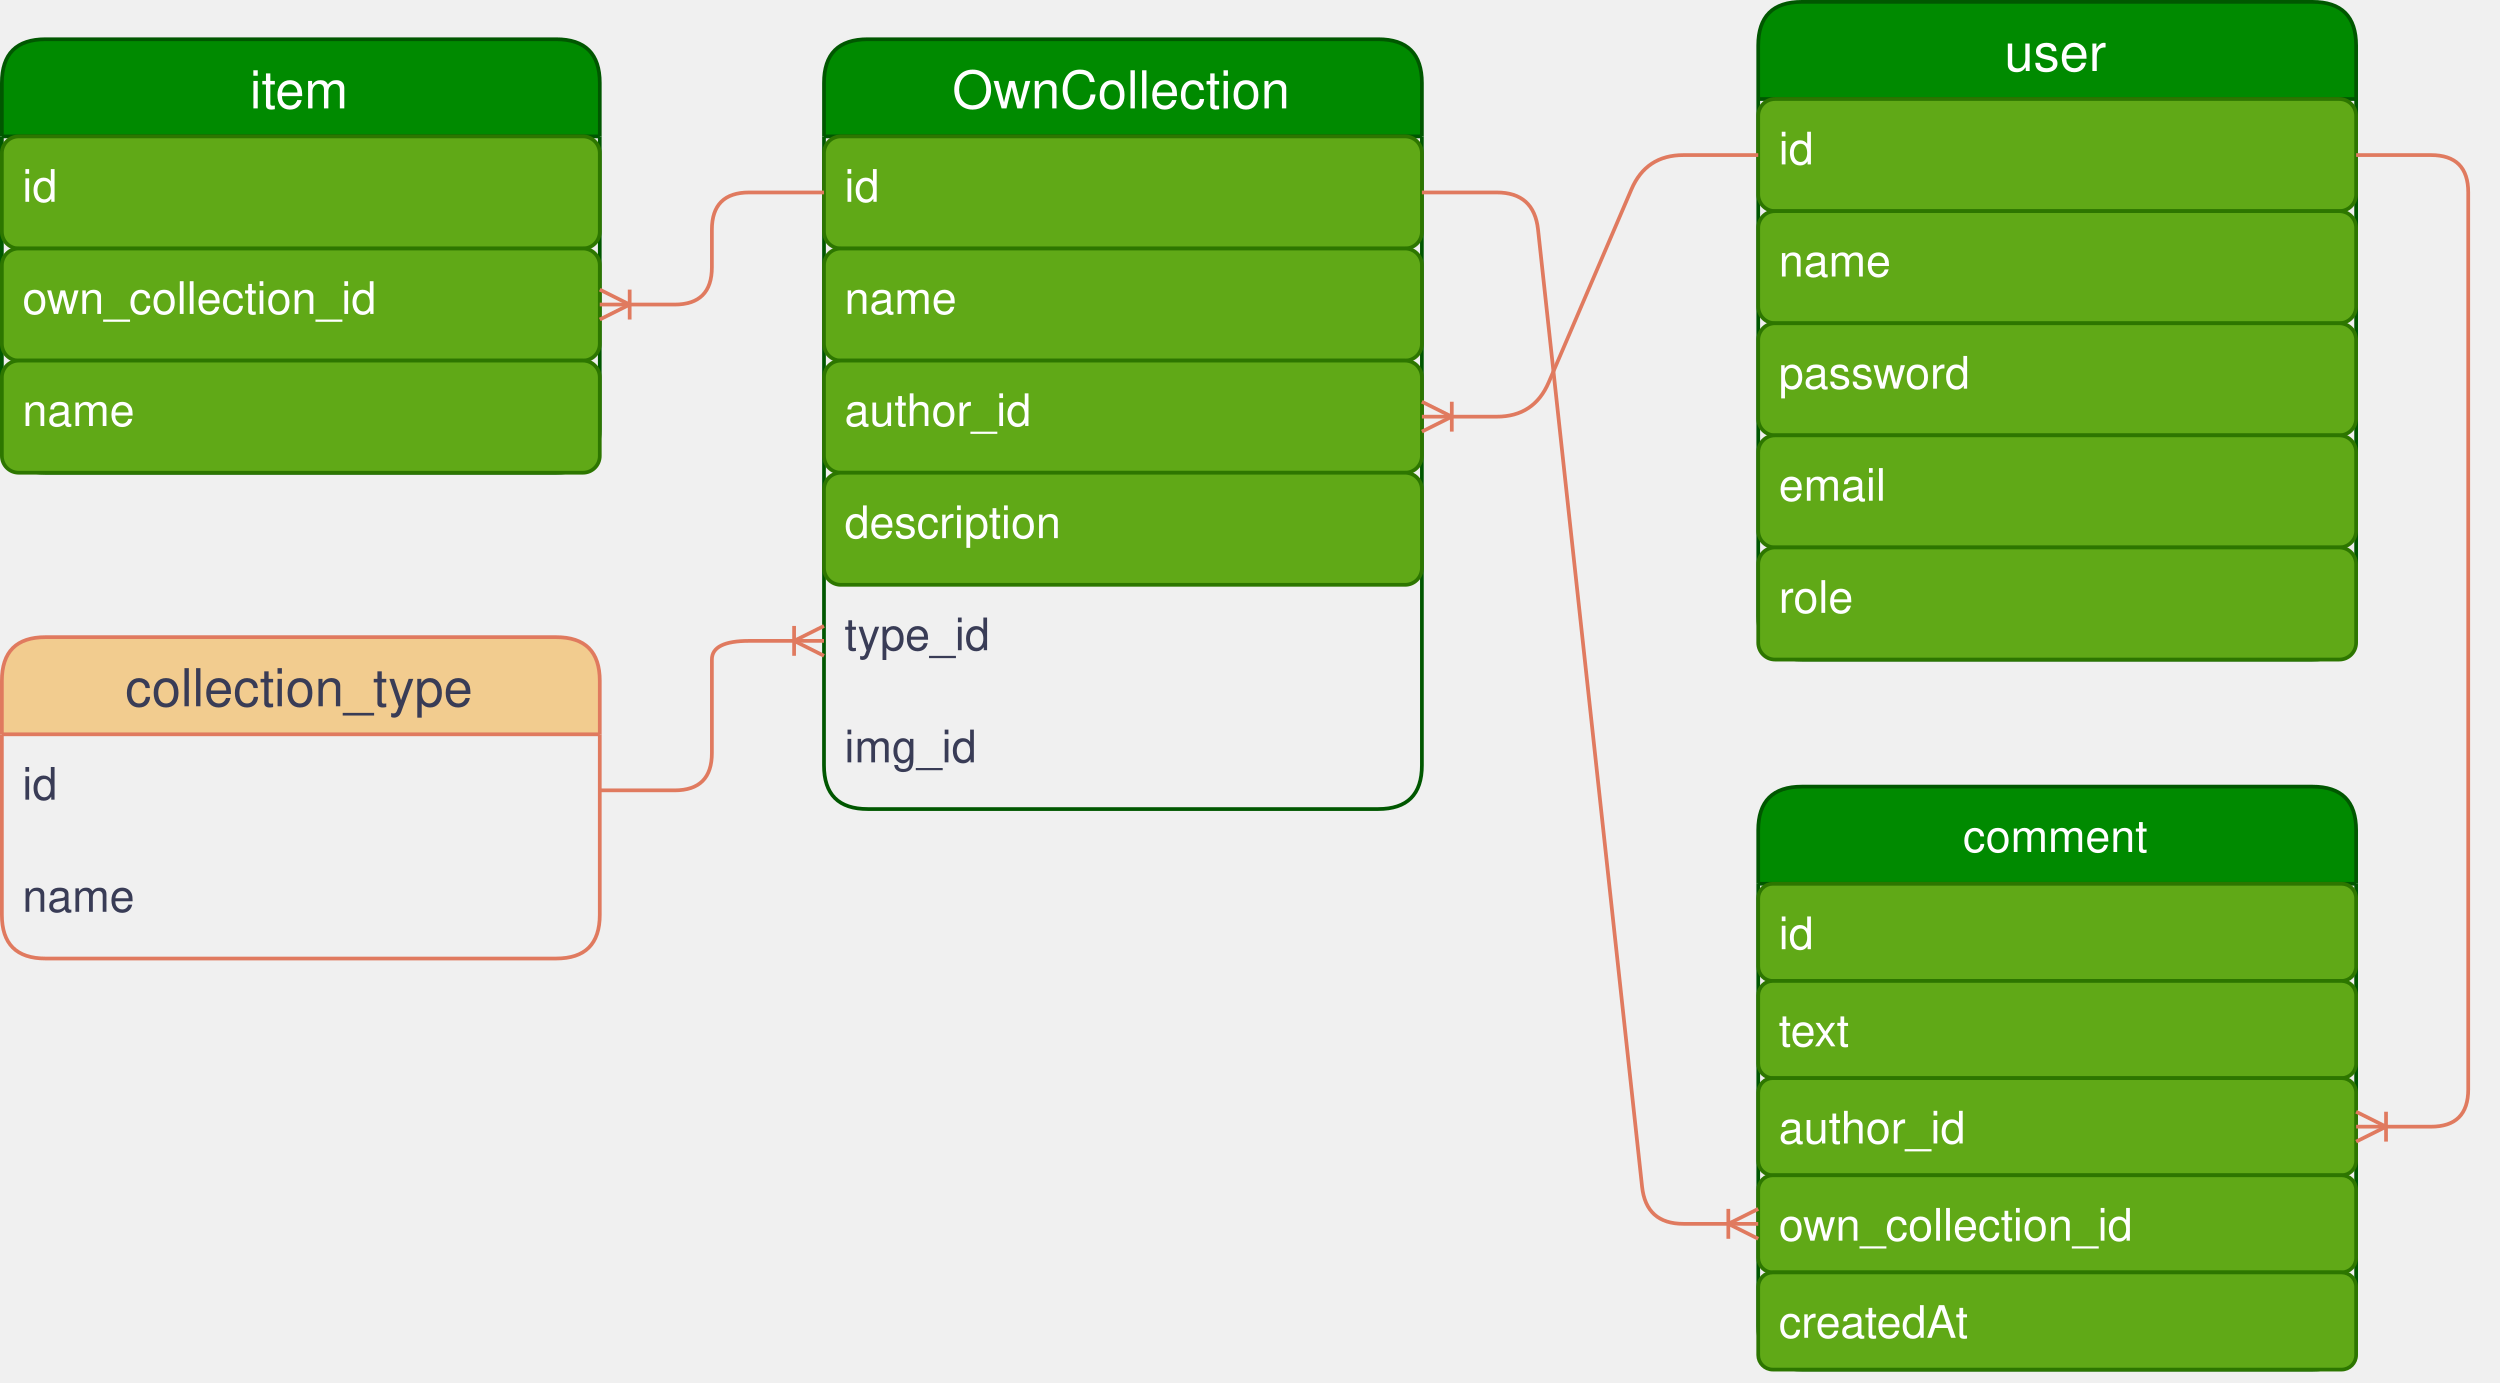
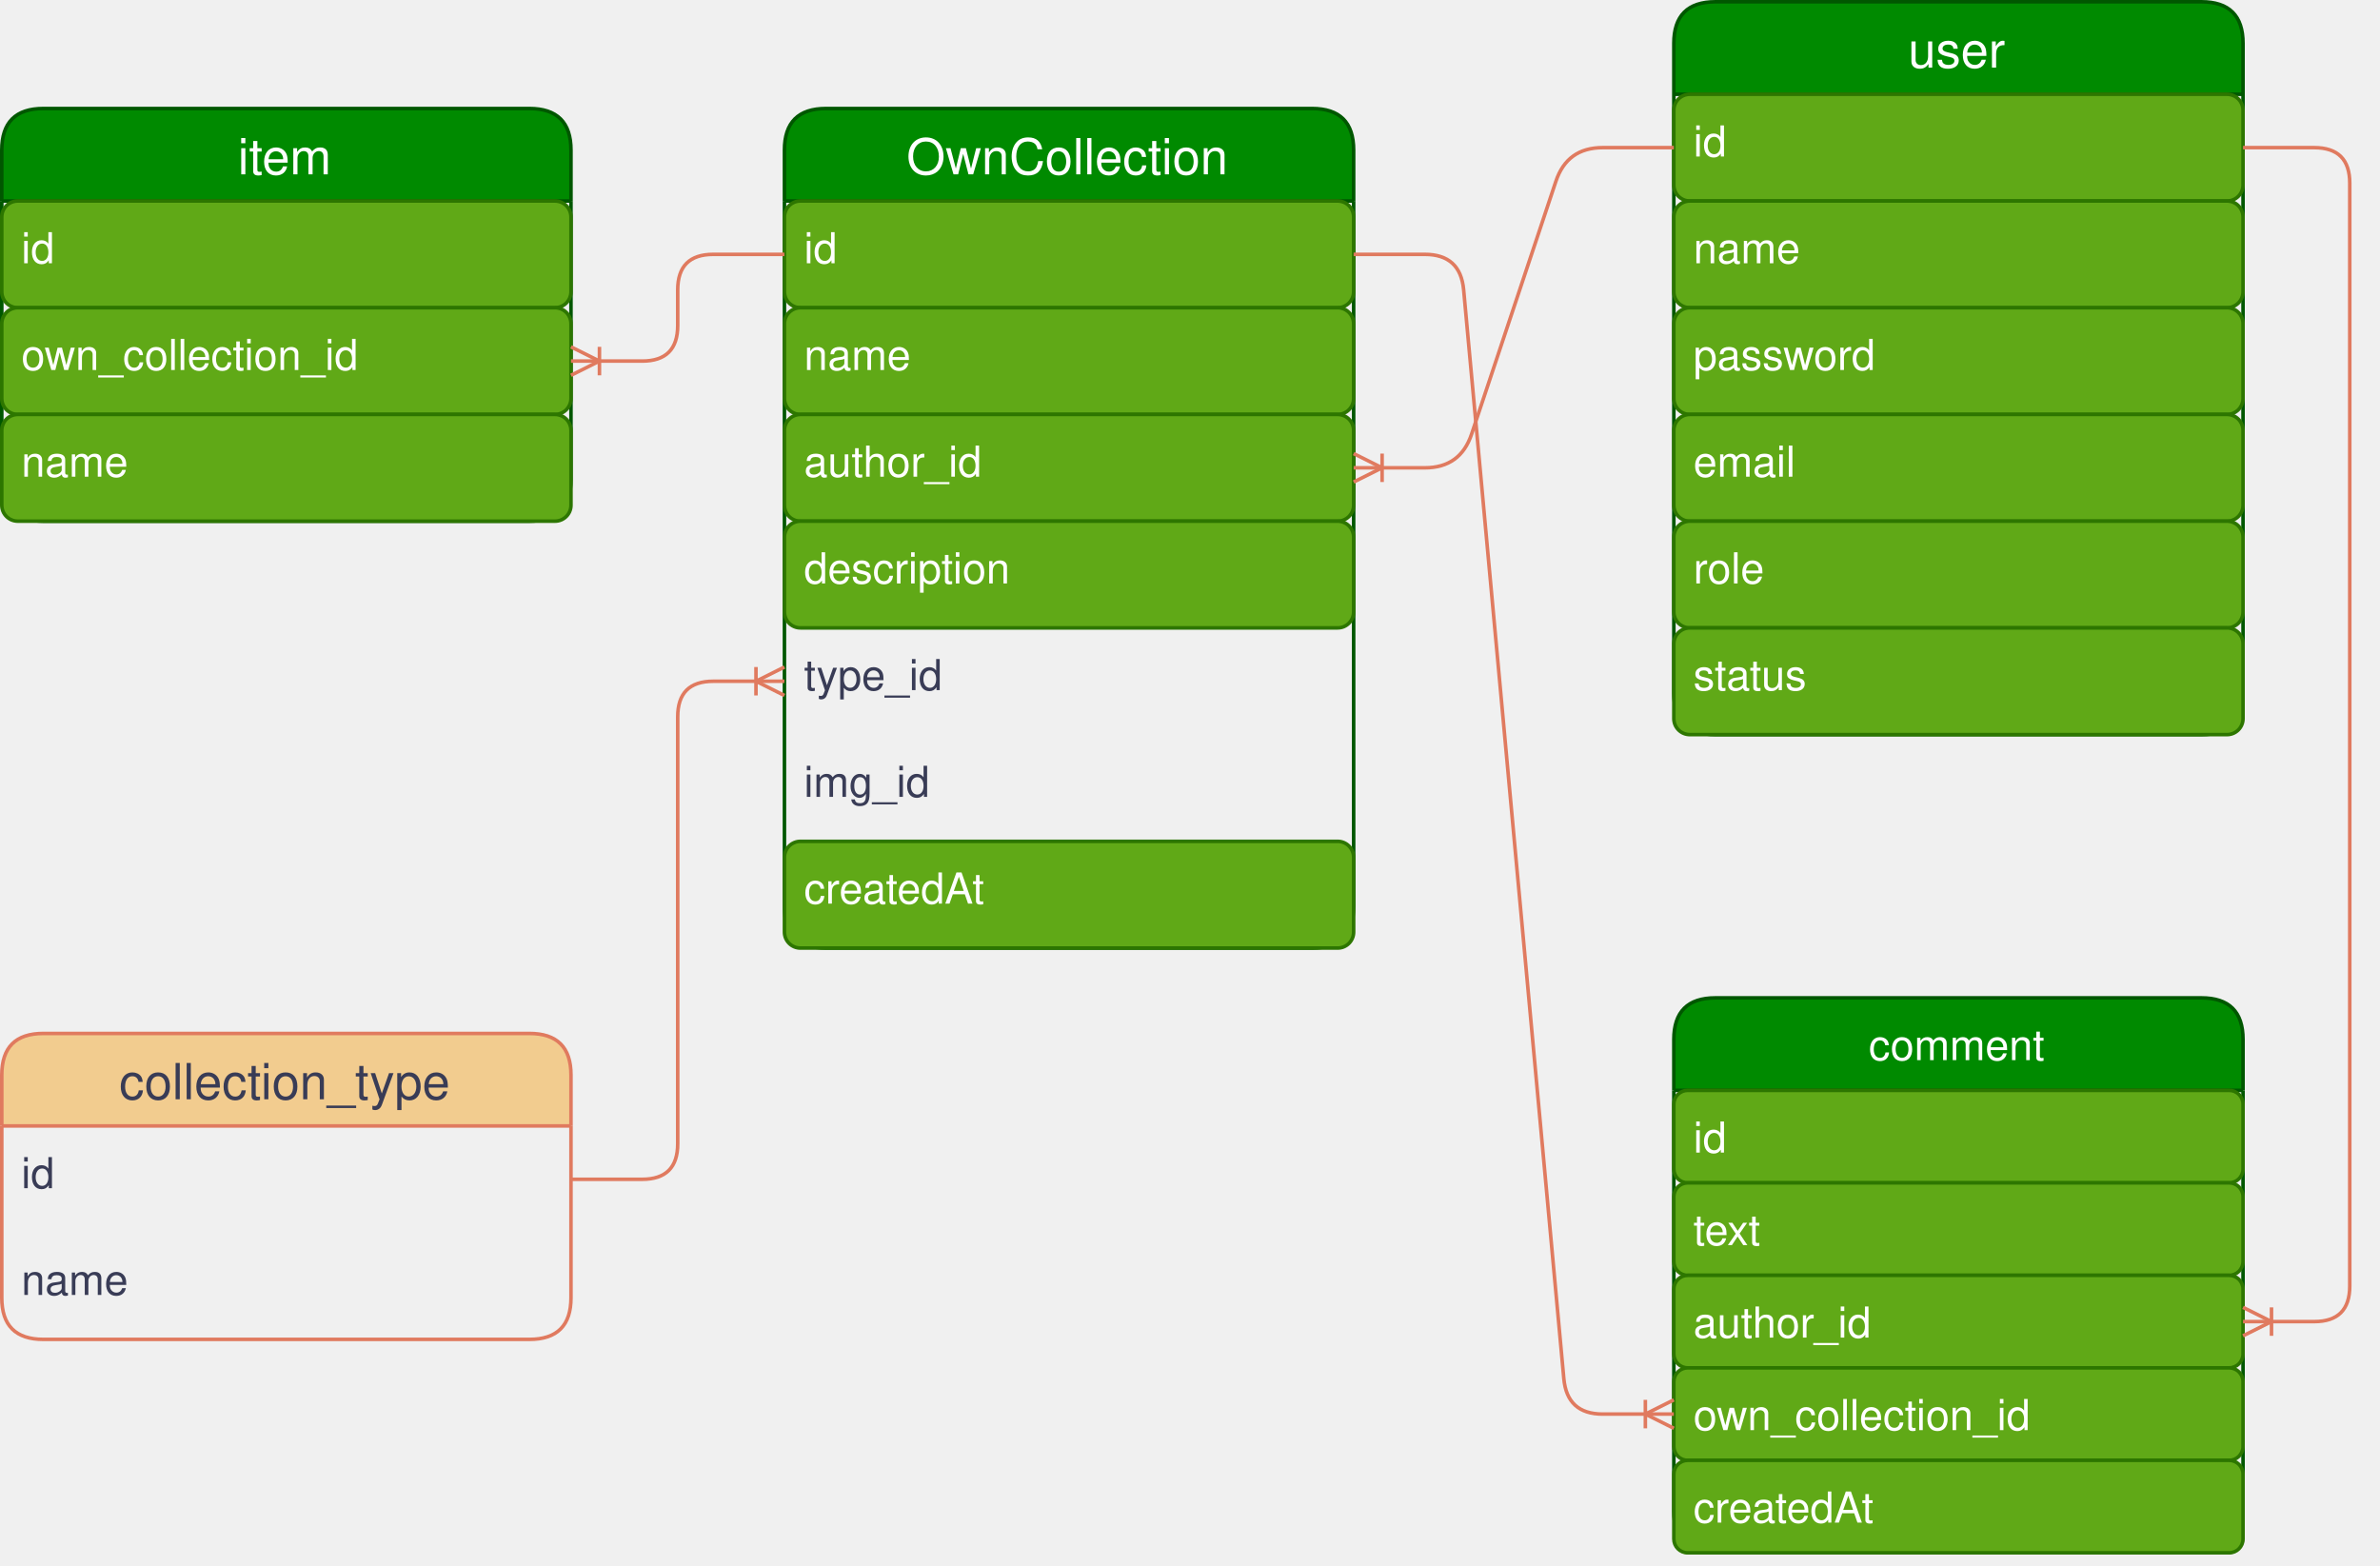
- <svg xmlns="http://www.w3.org/2000/svg" version="1.1" width="669px" height="370px" viewBox="-0.5 -0.5 669 370" content="&lt;mxfile host=&quot;drawio-plugin&quot; modified=&quot;2021-08-23T10:26:30.671Z&quot; agent=&quot;5.0 (X11; Linux x86_64) AppleWebKit/537.36 (KHTML, like Gecko) Chrome/89.0.439.114 Safari/537.36&quot; etag=&quot;Qj1MgMng4mCKrBU5liuO&quot; version=&quot;14.7.4&quot; type=&quot;embed&quot;&gt;&lt;diagram id=&quot;23iRSUPoRavnBvh4doch&quot; name=&quot;Page-1&quot;&gt;7Ztdb9o8FIB/DbdT4nxyWShsF602ta/0Xk5uYoI1J44cU2C/fnbiEIJpyYCkbHNVVfjYcXz8HNvnHNyRM003nxnMl480RmQErHgzcu5HAPi2I/5KwbYSuOG4EiQMx5XIbgTP+CdSQktJVzhGRashp5RwnLeFEc0yFPGWDDJG1+1mC0rab81hgjTBcwSJLv0fx3xZSUMQNPIvCCfL+s22r/R7gdGPhNFVpt43As7cndv3s6o6hXVfStFiCWO63hM5s5EzZZTy6lO6mSIip7aetuq5+Ru1u3EzlPEuD4DqgVdIVkr1VYGYGhvf1vNRrHFKYCZKkwXN+LOqsUQ5WmISP8AtXckXFlxMQF2aLCnDP0V7SESVLQSimnGFG/itFs/ySdUnQ4Vo863Wwj4QPcJNq+EDLHg9GkoIzAv8Uo5PPphCluBsQjmnqWoECU4y8TkSfQlllU7VqGxXljEhU0ooK7V3LCuEllUOn9EfqFXjBWWN7GFPvih/5AClKaBYjUWno4C9IsbRZk+kaH1GNEWcbUWTeml5ynLqlaWK68ZMbV/JlvsmGvhqeailkey6bsxDfFAWctxaHM1aRM2hrQhF+LG5AveBX81Ve3Z9C47tQD6RwwhnyQNayDG7jeRJqSFFVEzVgpRLZonjGGXlJHPI4cvOJHOKM16q6U3Er5iNqfXJG3nibVNRtpuy+JXNmWCXiQFDXHJBwp7WSNpUyzLABZxBZ86KK/C7cXWsy7G6GtYMpsiA7QWsNyBYTwObw6JYU2ZWbT9wwwHh+hpclEJMDNleyAoXbzi0gYaWUWI25J7IugOSDTWyX9eZUJOIKAbTzDjeN+t4u1bb8fY6Ot7AuoLjPTaO95mcw86cP8DxrtMdxvMeguyQnrdta2ThiotN97tZuD3hHdL3tvW8WYyKiOH86CluAF8D8KAuuK3nuvg2R52Xb0Yrp20PrBL9gUydsTP1/F6YDul823qiC6eJQXplpMGQSPUUF+YoNXHUzcZRdnheHLXb/S8yFz1pZvyxjqC9zqQ/IpLSU2Z0nX2PdpkV43f3xnnQuEpPoJmIuT+0g8ZUepJrb/lK59uc6i2bnYPpNJwfs/KZFdx58wucvotP9V1q65TlhFc41YGeRjM+/bt4x535fsBZDvTcWfc93gC9vUP7yL0hDSaKE1Tv30ItzLdPiEC59c+aGm2+ljyt93CUxXfy5p8ozp4E8f/oI8y2Z+2OBL4gMtnd5Nvfcqu7fO9smQVdsUjppNQWh0uCdlFMJZPqvotpn4t1LByqhaycplfUGsUxWuod36T1Nhu3a7c3bic4AF4ppJ5qmGsdeQcdgcOOqmnQOiqNZ6d4N3vS8zj/hD3V51zLoBxjUJcblJ5F+icManzEngJjT5fbk55mimiaItXx3xvC3HDe8fDidPfEo3eNm9PnhyhdshZ16EhK53YiZwVHkNwpMaf5DTvAZ93y8jvz/80IBlyDth7BlGgN7+F4e2BA3kDj3cNtDwP9JPQgHBC6HtX2+JWDgX8Svm25A9LXY9CIIchRfGf2+UGpOx39uKtQ/9BA8a1w8J0A8o1vDN70p0+kr+qD7naiwwOv3gHnRoeH4cFhR9eLDh09Ovx7jehIisG5tZSV457IDJybYrCvlmIQxeafwqvmzT/eO7Nf&lt;/diagram&gt;&lt;/mxfile&gt;" style="background-color: rgb(244, 241, 222);">
+ <svg xmlns="http://www.w3.org/2000/svg" version="1.1" width="669px" height="440px" viewBox="-0.5 -0.5 669 440" content="&lt;mxfile host=&quot;drawio-plugin&quot; modified=&quot;2021-08-26T10:12:43.938Z&quot; agent=&quot;5.0 (X11; Linux x86_64) AppleWebKit/537.36 (KHTML, like Gecko) Chrome/89.0.439.114 Safari/537.36&quot; etag=&quot;9OZeUvCS_pHBGeTTd2EE&quot; version=&quot;14.7.4&quot; type=&quot;embed&quot;&gt;&lt;diagram id=&quot;23iRSUPoRavnBvh4doch&quot; name=&quot;Page-1&quot;&gt;7Zxtb5s6FMc/Td5OPENeNmmy+6LVndor3ZeTCw6xZjAyTtPs088GEwImDUsCzVZP1RSOjfHx7/jhf0o6sefJ21cKsvUjiSCeWEb0NrHvJ5blGT7/Xxh2pcEJpqUhpigqTWZteEY/oTQa0rpBEcwbFRkhmKGsaQxJmsKQNWyAUrJtVlsR3HxqBmKoGJ5DgFXr/yhi69IaWH5t/weieF092fSkfy8g/BFTsknl8yaWvXSW5v2iLE5A1ZZ0NF+DiGwPTPZiYs8pIaz8lLzNIRZDWw1bed/ySOm+3xSmrM8NVnnDK8Ab6fomh1T2je2q8ci3KMEg5VezFUnZsywx+HW4Rjh6ADuyEQ/MGR+A6mq2JhT95PUB5kUmN/BiyiRuy2vUeBZ3yjYpzHmdb5UXZsv0CN4aFR9AzqreEIxBlqOXon/ixgTQGKUzwhhJZCWAUZzyzyFvizsrfSp7ZTriGmE8J5jQwnvbMAJgGEX3KfkBGyWuX5SIFg7sq+Kf6KAIBRjJvqh0JLBXSBl8OzBJWl8hSSCjO16lmlqujBw5s6pA2tZhanrStj4IUcvw5PSQUyPeN12HB/8gI6Q7WmwlWnhJO1a4I6xrrKx73yvHqjm6ngGmpi/uyECI0vgBrkSfndryJN0QJsKHaoWLKbNGUQTTYpAZYOBlH5IZQSkr3HRn/IePxtz44k5c/rQ5vzbra/4jqlPOLuUdBqjgAnk8baGIqUZkWBdwtnpzrrh6/bjaxuVYHQVrChKowQ4C1h0RrKuAzUCebwnVs3YYuMGIcD0FLkwAwprsIGT5EW88tL6ClhKsF+SByDojkrVVtPxMzDa5hnsMrkKyg/dxuP6IcAOF7b/blLuJuURFJNWq6mZVlWM0VZXbV1XZV1BVU62qzuQc9Ob8AaqqymVpWTUG2TFllWkqZMGG8UX3u564A+EdU1iZalI0gnlIUda5i2vA1wA8qr4y1UQm22Ww9/RNSXloOwArTX8gU3tqz11vEKajKiv19I2SWCP9XT0V3I6eMtXEdEghYDC6Y3oZHuaAbIzJV81PIwYTBa3Wybeik83gPJ28390vChc1463P2z1Bu71Jf4RSVpOiZJt+D/eZM62rBuM8qm5Wj2g6IzIc2lE1s5rEPJi+QlzpXb0Rs0trPg+WXVG+MPw7d3mBTrt4V7fNntt6cIVdvXqB6Yxd/fNotgbeaW++H7CXW2putP8ar4He3qbd8dKfAhNGMazWb+4WYrsniIFY+hd1iTJea5ZUazhMozvx2i6/XDxx4v+RR5DuzlodMXiBeLZ/DfdwyS1fxH1nyczJhobSJ+k231xiuFcxpU24+y6mQy5GlxyqjLQYplfY6EUXLfmMbyJ664XbMVsLt98CXjok76qZKw25rYasdkPlMCgNFcGzd7xfPKlJnU8RT9U+1wgoWwfU5QGlZpE+RUBNO+LJ1/F0eTypaaaQJAlM1Zzz3yVhbjjv2P7Wg230VCime42vPZwvUfpkLSrpiIvD7UyMCgoBvpNmRrIbPgCf9Yqm15v/byoY6xq0VQVToNW8x+PtWiPythTeA7zNo6GfhO4HI0JXVe2Av3LQ8E/CNw1nRPqjvFigqZ+mbvc8x12F+ocKxWNy8B0BeeQ3BkfP0yfSV9VGdzvqsH2qt85Vh+0vRbcbup46tFV1+PcGUUeKwb61lJXtnMgMnJtiMK+WYuCX9V90KKvXfzXDXvwC&lt;/diagram&gt;&lt;/mxfile&gt;" style="background-color: rgb(244, 241, 222);">
  <defs>
    <clipPath id="mx-clip-474-31-152-30-0">
      <rect x="474" y="31" width="152" height="30" />
    </clipPath>
    <clipPath id="mx-clip-474-61-152-30-0">
      <rect x="474" y="61" width="152" height="30" />
    </clipPath>
    <clipPath id="mx-clip-474-91-152-30-0">
      <rect x="474" y="91" width="152" height="30" />
    </clipPath>
    <clipPath id="mx-clip-474-121-152-30-0">
      <rect x="474" y="121" width="152" height="30" />
    </clipPath>
    <clipPath id="mx-clip-474-151-152-30-0">
      <rect x="474" y="151" width="152" height="30" />
    </clipPath>
-     <clipPath id="mx-clip-224-41-152-30-0">
-       <rect x="224" y="41" width="152" height="30" />
-     </clipPath>
-     <clipPath id="mx-clip-224-71-152-30-0">
-       <rect x="224" y="71" width="152" height="30" />
-     </clipPath>
-     <clipPath id="mx-clip-224-101-152-30-0">
-       <rect x="224" y="101" width="152" height="30" />
-     </clipPath>
-     <clipPath id="mx-clip-224-131-152-30-0">
-       <rect x="224" y="131" width="152" height="30" />
-     </clipPath>
-     <clipPath id="mx-clip-224-161-152-30-0">
-       <rect x="224" y="161" width="152" height="30" />
-     </clipPath>
-     <clipPath id="mx-clip-224-191-152-30-0">
-       <rect x="224" y="191" width="152" height="30" />
-     </clipPath>
-     <clipPath id="mx-clip-4-41-152-30-0">
-       <rect x="4" y="41" width="152" height="30" />
-     </clipPath>
-     <clipPath id="mx-clip-4-71-152-30-0">
-       <rect x="4" y="71" width="152" height="30" />
-     </clipPath>
-     <clipPath id="mx-clip-4-101-152-30-0">
-       <rect x="4" y="101" width="152" height="30" />
-     </clipPath>
-     <clipPath id="mx-clip-4-201-152-30-0">
-       <rect x="4" y="201" width="152" height="30" />
-     </clipPath>
-     <clipPath id="mx-clip-4-231-152-30-0">
-       <rect x="4" y="231" width="152" height="30" />
-     </clipPath>
-     <clipPath id="mx-clip-474-241-152-26-0">
-       <rect x="474" y="241" width="152" height="26" />
-     </clipPath>
-     <clipPath id="mx-clip-474-267-152-26-0">
-       <rect x="474" y="267" width="152" height="26" />
-     </clipPath>
-     <clipPath id="mx-clip-474-293-152-26-0">
-       <rect x="474" y="293" width="152" height="26" />
-     </clipPath>
-     <clipPath id="mx-clip-474-319-152-26-0">
-       <rect x="474" y="319" width="152" height="26" />
-     </clipPath>
-     <clipPath id="mx-clip-474-345-152-26-0">
-       <rect x="474" y="345" width="152" height="26" />
+     <clipPath id="mx-clip-474-181-152-30-0">
+       <rect x="474" y="181" width="152" height="30" />
+     </clipPath>
+     <clipPath id="mx-clip-224-61-152-30-0">
+       <rect x="224" y="61" width="152" height="30" />
+     </clipPath>
+     <clipPath id="mx-clip-224-91-152-30-0">
+       <rect x="224" y="91" width="152" height="30" />
+     </clipPath>
+     <clipPath id="mx-clip-224-121-152-30-0">
+       <rect x="224" y="121" width="152" height="30" />
+     </clipPath>
+     <clipPath id="mx-clip-224-151-152-30-0">
+       <rect x="224" y="151" width="152" height="30" />
+     </clipPath>
+     <clipPath id="mx-clip-224-181-152-30-0">
+       <rect x="224" y="181" width="152" height="30" />
+     </clipPath>
+     <clipPath id="mx-clip-224-211-152-30-0">
+       <rect x="224" y="211" width="152" height="30" />
+     </clipPath>
+     <clipPath id="mx-clip-224-241-152-30-0">
+       <rect x="224" y="241" width="152" height="30" />
+     </clipPath>
+     <clipPath id="mx-clip-4-61-152-30-0">
+       <rect x="4" y="61" width="152" height="30" />
+     </clipPath>
+     <clipPath id="mx-clip-4-91-152-30-0">
+       <rect x="4" y="91" width="152" height="30" />
+     </clipPath>
+     <clipPath id="mx-clip-4-121-152-30-0">
+       <rect x="4" y="121" width="152" height="30" />
+     </clipPath>
+     <clipPath id="mx-clip-4-321-152-30-0">
+       <rect x="4" y="321" width="152" height="30" />
+     </clipPath>
+     <clipPath id="mx-clip-4-351-152-30-0">
+       <rect x="4" y="351" width="152" height="30" />
+     </clipPath>
+     <clipPath id="mx-clip-474-311-152-26-0">
+       <rect x="474" y="311" width="152" height="26" />
+     </clipPath>
+     <clipPath id="mx-clip-474-337-152-26-0">
+       <rect x="474" y="337" width="152" height="26" />
+     </clipPath>
+     <clipPath id="mx-clip-474-363-152-26-0">
+       <rect x="474" y="363" width="152" height="26" />
+     </clipPath>
+     <clipPath id="mx-clip-474-389-152-26-0">
+       <rect x="474" y="389" width="152" height="26" />
+     </clipPath>
+     <clipPath id="mx-clip-474-415-152-26-0">
+       <rect x="474" y="415" width="152" height="26" />
    </clipPath>
  </defs>
  <g>
    <path d="M 630 26 L 630 11.7 Q 630 0 618.3 0 L 481.7 0 Q 470 0 470 11.7 L 470 26" fill="#008a00" stroke="#005700" stroke-miterlimit="10" pointer-events="all" />
-     <path d="M 470 26 L 470 164.3 Q 470 176 481.7 176 L 618.3 176 Q 630 176 630 164.3 L 630 26" fill="none" stroke="#005700" stroke-miterlimit="10" pointer-events="none" />
+     <path d="M 470 26 L 470 194.3 Q 470 206 481.7 206 L 618.3 206 Q 630 206 630 194.3 L 630 26" fill="none" stroke="#005700" stroke-miterlimit="10" pointer-events="none" />
    <path d="M 470 26 L 630 26" fill="none" stroke="#005700" stroke-miterlimit="10" pointer-events="none" />
    <g fill="#ffffff" font-family="Helvetica" pointer-events="none" text-anchor="middle" font-size="14px">
      <text x="549.5" y="18.5">user</text>
    </g>
    <rect x="470" y="26" width="160" height="30" rx="4.5" ry="4.5" fill="#60a917" stroke="#2d7600" pointer-events="none" />
    <g fill="#ffffff" font-family="Helvetica" pointer-events="none" clip-path="url(#mx-clip-474-31-152-30-0)" font-size="12px">
      <text x="475.5" y="43.5">id</text>
    </g>
    <rect x="470" y="56" width="160" height="30" rx="4.5" ry="4.5" fill="#60a917" stroke="#2d7600" pointer-events="none" />
    <g fill="#ffffff" font-family="Helvetica" pointer-events="none" clip-path="url(#mx-clip-474-61-152-30-0)" font-size="12px">
      <text x="475.5" y="73.5">name</text>
    </g>
    <rect x="470" y="86" width="160" height="30" rx="4.5" ry="4.5" fill="#60a917" stroke="#2d7600" pointer-events="none" />
    <g fill="#ffffff" font-family="Helvetica" pointer-events="none" clip-path="url(#mx-clip-474-91-152-30-0)" font-size="12px">
      <text x="475.5" y="103.5">password</text>
    </g>
    <rect x="470" y="116" width="160" height="30" rx="4.5" ry="4.5" fill="#60a917" stroke="#2d7600" pointer-events="none" />
    <g fill="#ffffff" font-family="Helvetica" pointer-events="none" clip-path="url(#mx-clip-474-121-152-30-0)" font-size="12px">
      <text x="475.5" y="133.5">email</text>
    </g>
    <rect x="470" y="146" width="160" height="30" rx="4.5" ry="4.5" fill="#60a917" stroke="#2d7600" pointer-events="none" />
    <g fill="#ffffff" font-family="Helvetica" pointer-events="none" clip-path="url(#mx-clip-474-151-152-30-0)" font-size="12px">
      <text x="475.5" y="163.5">role</text>
    </g>
-     <path d="M 380 36 L 380 21.7 Q 380 10 368.3 10 L 231.7 10 Q 220 10 220 21.7 L 220 36" fill="#008a00" stroke="#005700" stroke-miterlimit="10" pointer-events="none" />
-     <path d="M 220 36 L 220 204.3 Q 220 216 231.7 216 L 368.3 216 Q 380 216 380 204.3 L 380 36" fill="none" stroke="#005700" stroke-miterlimit="10" pointer-events="none" />
-     <path d="M 220 36 L 380 36" fill="none" stroke="#005700" stroke-miterlimit="10" pointer-events="none" />
+     <rect x="470" y="176" width="160" height="30" rx="4.5" ry="4.5" fill="#60a917" stroke="#2d7600" pointer-events="none" />
+     <g fill="#ffffff" font-family="Helvetica" pointer-events="none" clip-path="url(#mx-clip-474-181-152-30-0)" font-size="12px">
+       <text x="475.5" y="193.5">status</text>
+     </g>
+     <path d="M 380 56 L 380 41.7 Q 380 30 368.3 30 L 231.7 30 Q 220 30 220 41.7 L 220 56" fill="#008a00" stroke="#005700" stroke-miterlimit="10" pointer-events="none" />
+     <path d="M 220 56 L 220 254.3 Q 220 266 231.7 266 L 368.3 266 Q 380 266 380 254.3 L 380 56" fill="none" stroke="#005700" stroke-miterlimit="10" pointer-events="none" />
+     <path d="M 220 56 L 380 56" fill="none" stroke="#005700" stroke-miterlimit="10" pointer-events="none" />
    <g fill="#ffffff" font-family="Helvetica" pointer-events="none" text-anchor="middle" font-size="14px">
-       <text x="299.5" y="28.5">OwnCollection</text>
-     </g>
-     <rect x="220" y="36" width="160" height="30" rx="4.5" ry="4.5" fill="#60a917" stroke="#2d7600" pointer-events="none" />
-     <g fill="#ffffff" font-family="Helvetica" pointer-events="none" clip-path="url(#mx-clip-224-41-152-30-0)" font-size="12px">
-       <text x="225.5" y="53.5">id</text>
-     </g>
-     <rect x="220" y="66" width="160" height="30" rx="4.5" ry="4.5" fill="#60a917" stroke="#2d7600" pointer-events="none" />
-     <g fill="#ffffff" font-family="Helvetica" pointer-events="none" clip-path="url(#mx-clip-224-71-152-30-0)" font-size="12px">
-       <text x="225.5" y="83.5">name</text>
-     </g>
-     <rect x="220" y="96" width="160" height="30" rx="4.5" ry="4.5" fill="#60a917" stroke="#2d7600" pointer-events="none" />
-     <g fill="#ffffff" font-family="Helvetica" pointer-events="none" clip-path="url(#mx-clip-224-101-152-30-0)" font-size="12px">
-       <text x="225.5" y="113.5">author_id</text>
-     </g>
-     <rect x="220" y="126" width="160" height="30" rx="4.5" ry="4.5" fill="#60a917" stroke="#2d7600" pointer-events="none" />
-     <g fill="#ffffff" font-family="Helvetica" pointer-events="none" clip-path="url(#mx-clip-224-131-152-30-0)" font-size="12px">
-       <text x="225.5" y="143.5">description</text>
-     </g>
-     <g fill="#393C56" font-family="Helvetica" pointer-events="none" clip-path="url(#mx-clip-224-161-152-30-0)" font-size="12px">
-       <text x="225.5" y="173.5">type_id</text>
-     </g>
-     <g fill="#393C56" font-family="Helvetica" pointer-events="none" clip-path="url(#mx-clip-224-191-152-30-0)" font-size="12px">
-       <text x="225.5" y="203.5">img_id</text>
-     </g>
-     <path d="M 160 36 L 160 21.7 Q 160 10 148.3 10 L 11.7 10 Q 0 10 0 21.7 L 0 36" fill="#008a00" stroke="#005700" stroke-miterlimit="10" pointer-events="none" />
-     <path d="M 0 36 L 0 114.3 Q 0 126 11.7 126 L 148.3 126 Q 160 126 160 114.3 L 160 36" fill="none" stroke="#005700" stroke-miterlimit="10" pointer-events="none" />
-     <path d="M 0 36 L 160 36" fill="none" stroke="#005700" stroke-miterlimit="10" pointer-events="none" />
+       <text x="299.5" y="48.5">OwnCollection</text>
+     </g>
+     <rect x="220" y="56" width="160" height="30" rx="4.5" ry="4.5" fill="#60a917" stroke="#2d7600" pointer-events="none" />
+     <g fill="#ffffff" font-family="Helvetica" pointer-events="none" clip-path="url(#mx-clip-224-61-152-30-0)" font-size="12px">
+       <text x="225.5" y="73.5">id</text>
+     </g>
+     <rect x="220" y="86" width="160" height="30" rx="4.5" ry="4.5" fill="#60a917" stroke="#2d7600" pointer-events="none" />
+     <g fill="#ffffff" font-family="Helvetica" pointer-events="none" clip-path="url(#mx-clip-224-91-152-30-0)" font-size="12px">
+       <text x="225.5" y="103.5">name</text>
+     </g>
+     <rect x="220" y="116" width="160" height="30" rx="4.5" ry="4.5" fill="#60a917" stroke="#2d7600" pointer-events="none" />
+     <g fill="#ffffff" font-family="Helvetica" pointer-events="none" clip-path="url(#mx-clip-224-121-152-30-0)" font-size="12px">
+       <text x="225.5" y="133.5">author_id</text>
+     </g>
+     <rect x="220" y="146" width="160" height="30" rx="4.5" ry="4.5" fill="#60a917" stroke="#2d7600" pointer-events="none" />
+     <g fill="#ffffff" font-family="Helvetica" pointer-events="none" clip-path="url(#mx-clip-224-151-152-30-0)" font-size="12px">
+       <text x="225.5" y="163.5">description</text>
+     </g>
+     <g fill="#393C56" font-family="Helvetica" pointer-events="none" clip-path="url(#mx-clip-224-181-152-30-0)" font-size="12px">
+       <text x="225.5" y="193.5">type_id</text>
+     </g>
+     <g fill="#393C56" font-family="Helvetica" pointer-events="none" clip-path="url(#mx-clip-224-211-152-30-0)" font-size="12px">
+       <text x="225.5" y="223.5">img_id</text>
+     </g>
+     <rect x="220" y="236" width="160" height="30" rx="4.5" ry="4.5" fill="#60a917" stroke="#2d7600" pointer-events="none" />
+     <g fill="#ffffff" font-family="Helvetica" pointer-events="none" clip-path="url(#mx-clip-224-241-152-30-0)" font-size="12px">
+       <text x="225.5" y="253.5">createdAt</text>
+     </g>
+     <path d="M 160 56 L 160 41.7 Q 160 30 148.3 30 L 11.7 30 Q 0 30 0 41.7 L 0 56" fill="#008a00" stroke="#005700" stroke-miterlimit="10" pointer-events="none" />
+     <path d="M 0 56 L 0 134.3 Q 0 146 11.7 146 L 148.3 146 Q 160 146 160 134.3 L 160 56" fill="none" stroke="#005700" stroke-miterlimit="10" pointer-events="none" />
+     <path d="M 0 56 L 160 56" fill="none" stroke="#005700" stroke-miterlimit="10" pointer-events="none" />
    <g fill="#ffffff" font-family="Helvetica" pointer-events="none" text-anchor="middle" font-size="14px">
-       <text x="79.5" y="28.5">item</text>
-     </g>
-     <rect x="0" y="36" width="160" height="30" rx="4.5" ry="4.5" fill="#60a917" stroke="#2d7600" pointer-events="none" />
-     <g fill="#ffffff" font-family="Helvetica" pointer-events="none" clip-path="url(#mx-clip-4-41-152-30-0)" font-size="12px">
-       <text x="5.5" y="53.5">id</text>
-     </g>
-     <rect x="0" y="66" width="160" height="30" rx="4.5" ry="4.5" fill="#60a917" stroke="#2d7600" pointer-events="none" />
-     <g fill="#ffffff" font-family="Helvetica" pointer-events="none" clip-path="url(#mx-clip-4-71-152-30-0)" font-size="12px">
-       <text x="5.5" y="83.5">own_collection_id</text>
-     </g>
-     <rect x="0" y="96" width="160" height="30" rx="4.5" ry="4.5" fill="#60a917" stroke="#2d7600" pointer-events="none" />
-     <g fill="#ffffff" font-family="Helvetica" pointer-events="none" clip-path="url(#mx-clip-4-101-152-30-0)" font-size="12px">
-       <text x="5.5" y="113.5">name</text>
-     </g>
-     <path d="M 160 196 L 160 181.7 Q 160 170 148.3 170 L 11.7 170 Q 0 170 0 181.7 L 0 196" fill="#f2cc8f" stroke="#e07a5f" stroke-miterlimit="10" pointer-events="none" />
-     <path d="M 0 196 L 0 244.3 Q 0 256 11.7 256 L 148.3 256 Q 160 256 160 244.3 L 160 196" fill="none" stroke="#e07a5f" stroke-miterlimit="10" pointer-events="none" />
-     <path d="M 0 196 L 160 196" fill="none" stroke="#e07a5f" stroke-miterlimit="10" pointer-events="none" />
+       <text x="79.5" y="48.5">item</text>
+     </g>
+     <rect x="0" y="56" width="160" height="30" rx="4.5" ry="4.5" fill="#60a917" stroke="#2d7600" pointer-events="none" />
+     <g fill="#ffffff" font-family="Helvetica" pointer-events="none" clip-path="url(#mx-clip-4-61-152-30-0)" font-size="12px">
+       <text x="5.5" y="73.5">id</text>
+     </g>
+     <rect x="0" y="86" width="160" height="30" rx="4.5" ry="4.5" fill="#60a917" stroke="#2d7600" pointer-events="none" />
+     <g fill="#ffffff" font-family="Helvetica" pointer-events="none" clip-path="url(#mx-clip-4-91-152-30-0)" font-size="12px">
+       <text x="5.5" y="103.5">own_collection_id</text>
+     </g>
+     <rect x="0" y="116" width="160" height="30" rx="4.5" ry="4.5" fill="#60a917" stroke="#2d7600" pointer-events="none" />
+     <g fill="#ffffff" font-family="Helvetica" pointer-events="none" clip-path="url(#mx-clip-4-121-152-30-0)" font-size="12px">
+       <text x="5.5" y="133.5">name</text>
+     </g>
+     <path d="M 160 316 L 160 301.7 Q 160 290 148.3 290 L 11.7 290 Q 0 290 0 301.7 L 0 316" fill="#f2cc8f" stroke="#e07a5f" stroke-miterlimit="10" pointer-events="none" />
+     <path d="M 0 316 L 0 364.3 Q 0 376 11.7 376 L 148.3 376 Q 160 376 160 364.3 L 160 316" fill="none" stroke="#e07a5f" stroke-miterlimit="10" pointer-events="none" />
+     <path d="M 0 316 L 160 316" fill="none" stroke="#e07a5f" stroke-miterlimit="10" pointer-events="none" />
    <g fill="#393C56" font-family="Helvetica" pointer-events="none" text-anchor="middle" font-size="14px">
-       <text x="79.5" y="188.5">collection_type</text>
-     </g>
-     <g fill="#393C56" font-family="Helvetica" pointer-events="none" clip-path="url(#mx-clip-4-201-152-30-0)" font-size="12px">
-       <text x="5.5" y="213.5">id</text>
-     </g>
-     <g fill="#393C56" font-family="Helvetica" pointer-events="none" clip-path="url(#mx-clip-4-231-152-30-0)" font-size="12px">
-       <text x="5.5" y="243.5">name</text>
-     </g>
-     <path d="M 470 41 L 450 41 Q 440 41 436.06 50.19 L 413.94 101.81 Q 410 111 400 111 L 380 111" fill="none" stroke="#e07a5f" stroke-miterlimit="10" pointer-events="none" />
-     <path d="M 388 107 L 388 115 M 380 115 L 388 111 L 380 107" fill="none" stroke="#e07a5f" stroke-miterlimit="10" pointer-events="none" />
-     <path d="M 160 211 L 180 211 Q 190 211 190 201 L 190 196 Q 190 191 190 181 L 190 176 Q 190 171 200 171 L 220 171" fill="none" stroke="#e07a5f" stroke-miterlimit="10" pointer-events="none" />
-     <path d="M 212 175 L 212 167 M 220 167 L 212 171 L 220 175" fill="none" stroke="#e07a5f" stroke-miterlimit="10" pointer-events="none" />
-     <path d="M 220 51 L 200 51 Q 190 51 190 61 L 190 71 Q 190 81 180 81 L 160 81" fill="none" stroke="#e07a5f" stroke-miterlimit="10" pointer-events="none" />
-     <path d="M 168 77 L 168 85 M 160 85 L 168 81 L 160 77" fill="none" stroke="#e07a5f" stroke-miterlimit="10" pointer-events="none" />
-     <path d="M 630 236 L 630 221.7 Q 630 210 618.3 210 L 481.7 210 Q 470 210 470 221.7 L 470 236" fill="#008a00" stroke="#005700" stroke-miterlimit="10" pointer-events="none" />
-     <path d="M 470 236 L 470 354.3 Q 470 366 481.7 366 L 618.3 366 Q 630 366 630 354.3 L 630 236" fill="none" stroke="#005700" stroke-miterlimit="10" pointer-events="none" />
-     <path d="M 470 236 L 630 236" fill="none" stroke="#005700" stroke-miterlimit="10" pointer-events="none" />
+       <text x="79.5" y="308.5">collection_type</text>
+     </g>
+     <g fill="#393C56" font-family="Helvetica" pointer-events="none" clip-path="url(#mx-clip-4-321-152-30-0)" font-size="12px">
+       <text x="5.5" y="333.5">id</text>
+     </g>
+     <g fill="#393C56" font-family="Helvetica" pointer-events="none" clip-path="url(#mx-clip-4-351-152-30-0)" font-size="12px">
+       <text x="5.5" y="363.5">name</text>
+     </g>
+     <path d="M 470 41 L 450 41 Q 440 41 436.84 50.49 L 413.16 121.51 Q 410 131 400 131 L 380 131" fill="none" stroke="#e07a5f" stroke-miterlimit="10" pointer-events="none" />
+     <path d="M 388 127 L 388 135 M 380 135 L 388 131 L 380 127" fill="none" stroke="#e07a5f" stroke-miterlimit="10" pointer-events="none" />
+     <path d="M 160 331 L 180 331 Q 190 331 190 321 L 190 271 Q 190 261 190 251 L 190 201 Q 190 191 200 191 L 220 191" fill="none" stroke="#e07a5f" stroke-miterlimit="10" pointer-events="none" />
+     <path d="M 212 195 L 212 187 M 220 187 L 212 191 L 220 195" fill="none" stroke="#e07a5f" stroke-miterlimit="10" pointer-events="none" />
+     <path d="M 220 71 L 200 71 Q 190 71 190 81 L 190 91 Q 190 101 180 101 L 160 101" fill="none" stroke="#e07a5f" stroke-miterlimit="10" pointer-events="none" />
+     <path d="M 168 97 L 168 105 M 160 105 L 168 101 L 160 97" fill="none" stroke="#e07a5f" stroke-miterlimit="10" pointer-events="none" />
+     <path d="M 630 306 L 630 291.7 Q 630 280 618.3 280 L 481.7 280 Q 470 280 470 291.7 L 470 306" fill="#008a00" stroke="#005700" stroke-miterlimit="10" pointer-events="none" />
+     <path d="M 470 306 L 470 424.3 Q 470 436 481.7 436 L 618.3 436 Q 630 436 630 424.3 L 630 306" fill="none" stroke="#005700" stroke-miterlimit="10" pointer-events="none" />
+     <path d="M 470 306 L 630 306" fill="none" stroke="#005700" stroke-miterlimit="10" pointer-events="none" />
    <g fill="#ffffff" font-family="Helvetica" pointer-events="none" text-anchor="middle" font-size="12px">
-       <text x="549.5" y="227.5">comment</text>
-     </g>
-     <rect x="470" y="236" width="160" height="26" rx="3.9" ry="3.9" fill="#60a917" stroke="#2d7600" pointer-events="none" />
-     <g fill="#ffffff" font-family="Helvetica" pointer-events="none" clip-path="url(#mx-clip-474-241-152-26-0)" font-size="12px">
-       <text x="475.5" y="253.5">id</text>
-     </g>
-     <rect x="470" y="262" width="160" height="26" rx="3.9" ry="3.9" fill="#60a917" stroke="#2d7600" pointer-events="none" />
-     <g fill="#ffffff" font-family="Helvetica" pointer-events="none" clip-path="url(#mx-clip-474-267-152-26-0)" font-size="12px">
-       <text x="475.5" y="279.5">text</text>
-     </g>
-     <rect x="470" y="288" width="160" height="26" rx="3.9" ry="3.9" fill="#60a917" stroke="#2d7600" pointer-events="none" />
-     <g fill="#ffffff" font-family="Helvetica" pointer-events="none" clip-path="url(#mx-clip-474-293-152-26-0)" font-size="12px">
-       <text x="475.5" y="305.5">author_id</text>
-     </g>
-     <rect x="470" y="314" width="160" height="26" rx="3.9" ry="3.9" fill="#60a917" stroke="#2d7600" pointer-events="none" />
-     <g fill="#ffffff" font-family="Helvetica" pointer-events="none" clip-path="url(#mx-clip-474-319-152-26-0)" font-size="12px">
-       <text x="475.5" y="331.5">own_collection_id</text>
-     </g>
-     <rect x="470" y="340" width="160" height="26" rx="3.9" ry="3.9" fill="#60a917" stroke="#2d7600" pointer-events="none" />
-     <g fill="#ffffff" font-family="Helvetica" pointer-events="none" clip-path="url(#mx-clip-474-345-152-26-0)" font-size="12px">
-       <text x="475.5" y="357.5">createdAt</text>
-     </g>
-     <path d="M 630 41 L 650 41 Q 660 41 660 51 L 660 291 Q 660 301 650 301 L 630 301" fill="none" stroke="#e07a5f" stroke-miterlimit="10" pointer-events="none" />
-     <path d="M 638 297 L 638 305 M 630 305 L 638 301 L 630 297" fill="none" stroke="#e07a5f" stroke-miterlimit="10" pointer-events="none" />
-     <path d="M 380 51 L 400 51 Q 410 51 411.08 60.94 L 438.92 317.06 Q 440 327 450 327 L 470 327" fill="none" stroke="#e07a5f" stroke-miterlimit="10" pointer-events="none" />
-     <path d="M 462 331 L 462 323 M 470 323 L 462 327 L 470 331" fill="none" stroke="#e07a5f" stroke-miterlimit="10" pointer-events="none" />
+       <text x="549.5" y="297.5">comment</text>
+     </g>
+     <rect x="470" y="306" width="160" height="26" rx="3.9" ry="3.9" fill="#60a917" stroke="#2d7600" pointer-events="none" />
+     <g fill="#ffffff" font-family="Helvetica" pointer-events="none" clip-path="url(#mx-clip-474-311-152-26-0)" font-size="12px">
+       <text x="475.5" y="323.5">id</text>
+     </g>
+     <rect x="470" y="332" width="160" height="26" rx="3.9" ry="3.9" fill="#60a917" stroke="#2d7600" pointer-events="none" />
+     <g fill="#ffffff" font-family="Helvetica" pointer-events="none" clip-path="url(#mx-clip-474-337-152-26-0)" font-size="12px">
+       <text x="475.5" y="349.5">text</text>
+     </g>
+     <rect x="470" y="358" width="160" height="26" rx="3.9" ry="3.9" fill="#60a917" stroke="#2d7600" pointer-events="none" />
+     <g fill="#ffffff" font-family="Helvetica" pointer-events="none" clip-path="url(#mx-clip-474-363-152-26-0)" font-size="12px">
+       <text x="475.5" y="375.5">author_id</text>
+     </g>
+     <rect x="470" y="384" width="160" height="26" rx="3.9" ry="3.9" fill="#60a917" stroke="#2d7600" pointer-events="none" />
+     <g fill="#ffffff" font-family="Helvetica" pointer-events="none" clip-path="url(#mx-clip-474-389-152-26-0)" font-size="12px">
+       <text x="475.5" y="401.5">own_collection_id</text>
+     </g>
+     <rect x="470" y="410" width="160" height="26" rx="3.9" ry="3.9" fill="#60a917" stroke="#2d7600" pointer-events="none" />
+     <g fill="#ffffff" font-family="Helvetica" pointer-events="none" clip-path="url(#mx-clip-474-415-152-26-0)" font-size="12px">
+       <text x="475.5" y="427.5">createdAt</text>
+     </g>
+     <path d="M 630 41 L 650 41 Q 660 41 660 51 L 660 361 Q 660 371 650 371 L 630 371" fill="none" stroke="#e07a5f" stroke-miterlimit="10" pointer-events="none" />
+     <path d="M 638 367 L 638 375 M 630 375 L 638 371 L 630 367" fill="none" stroke="#e07a5f" stroke-miterlimit="10" pointer-events="none" />
+     <path d="M 380 71 L 400 71 Q 410 71 410.92 80.96 L 439.08 387.04 Q 440 397 450 397 L 470 397" fill="none" stroke="#e07a5f" stroke-miterlimit="10" pointer-events="none" />
+     <path d="M 462 401 L 462 393 M 470 393 L 462 397 L 470 401" fill="none" stroke="#e07a5f" stroke-miterlimit="10" pointer-events="none" />
  </g>
</svg>
